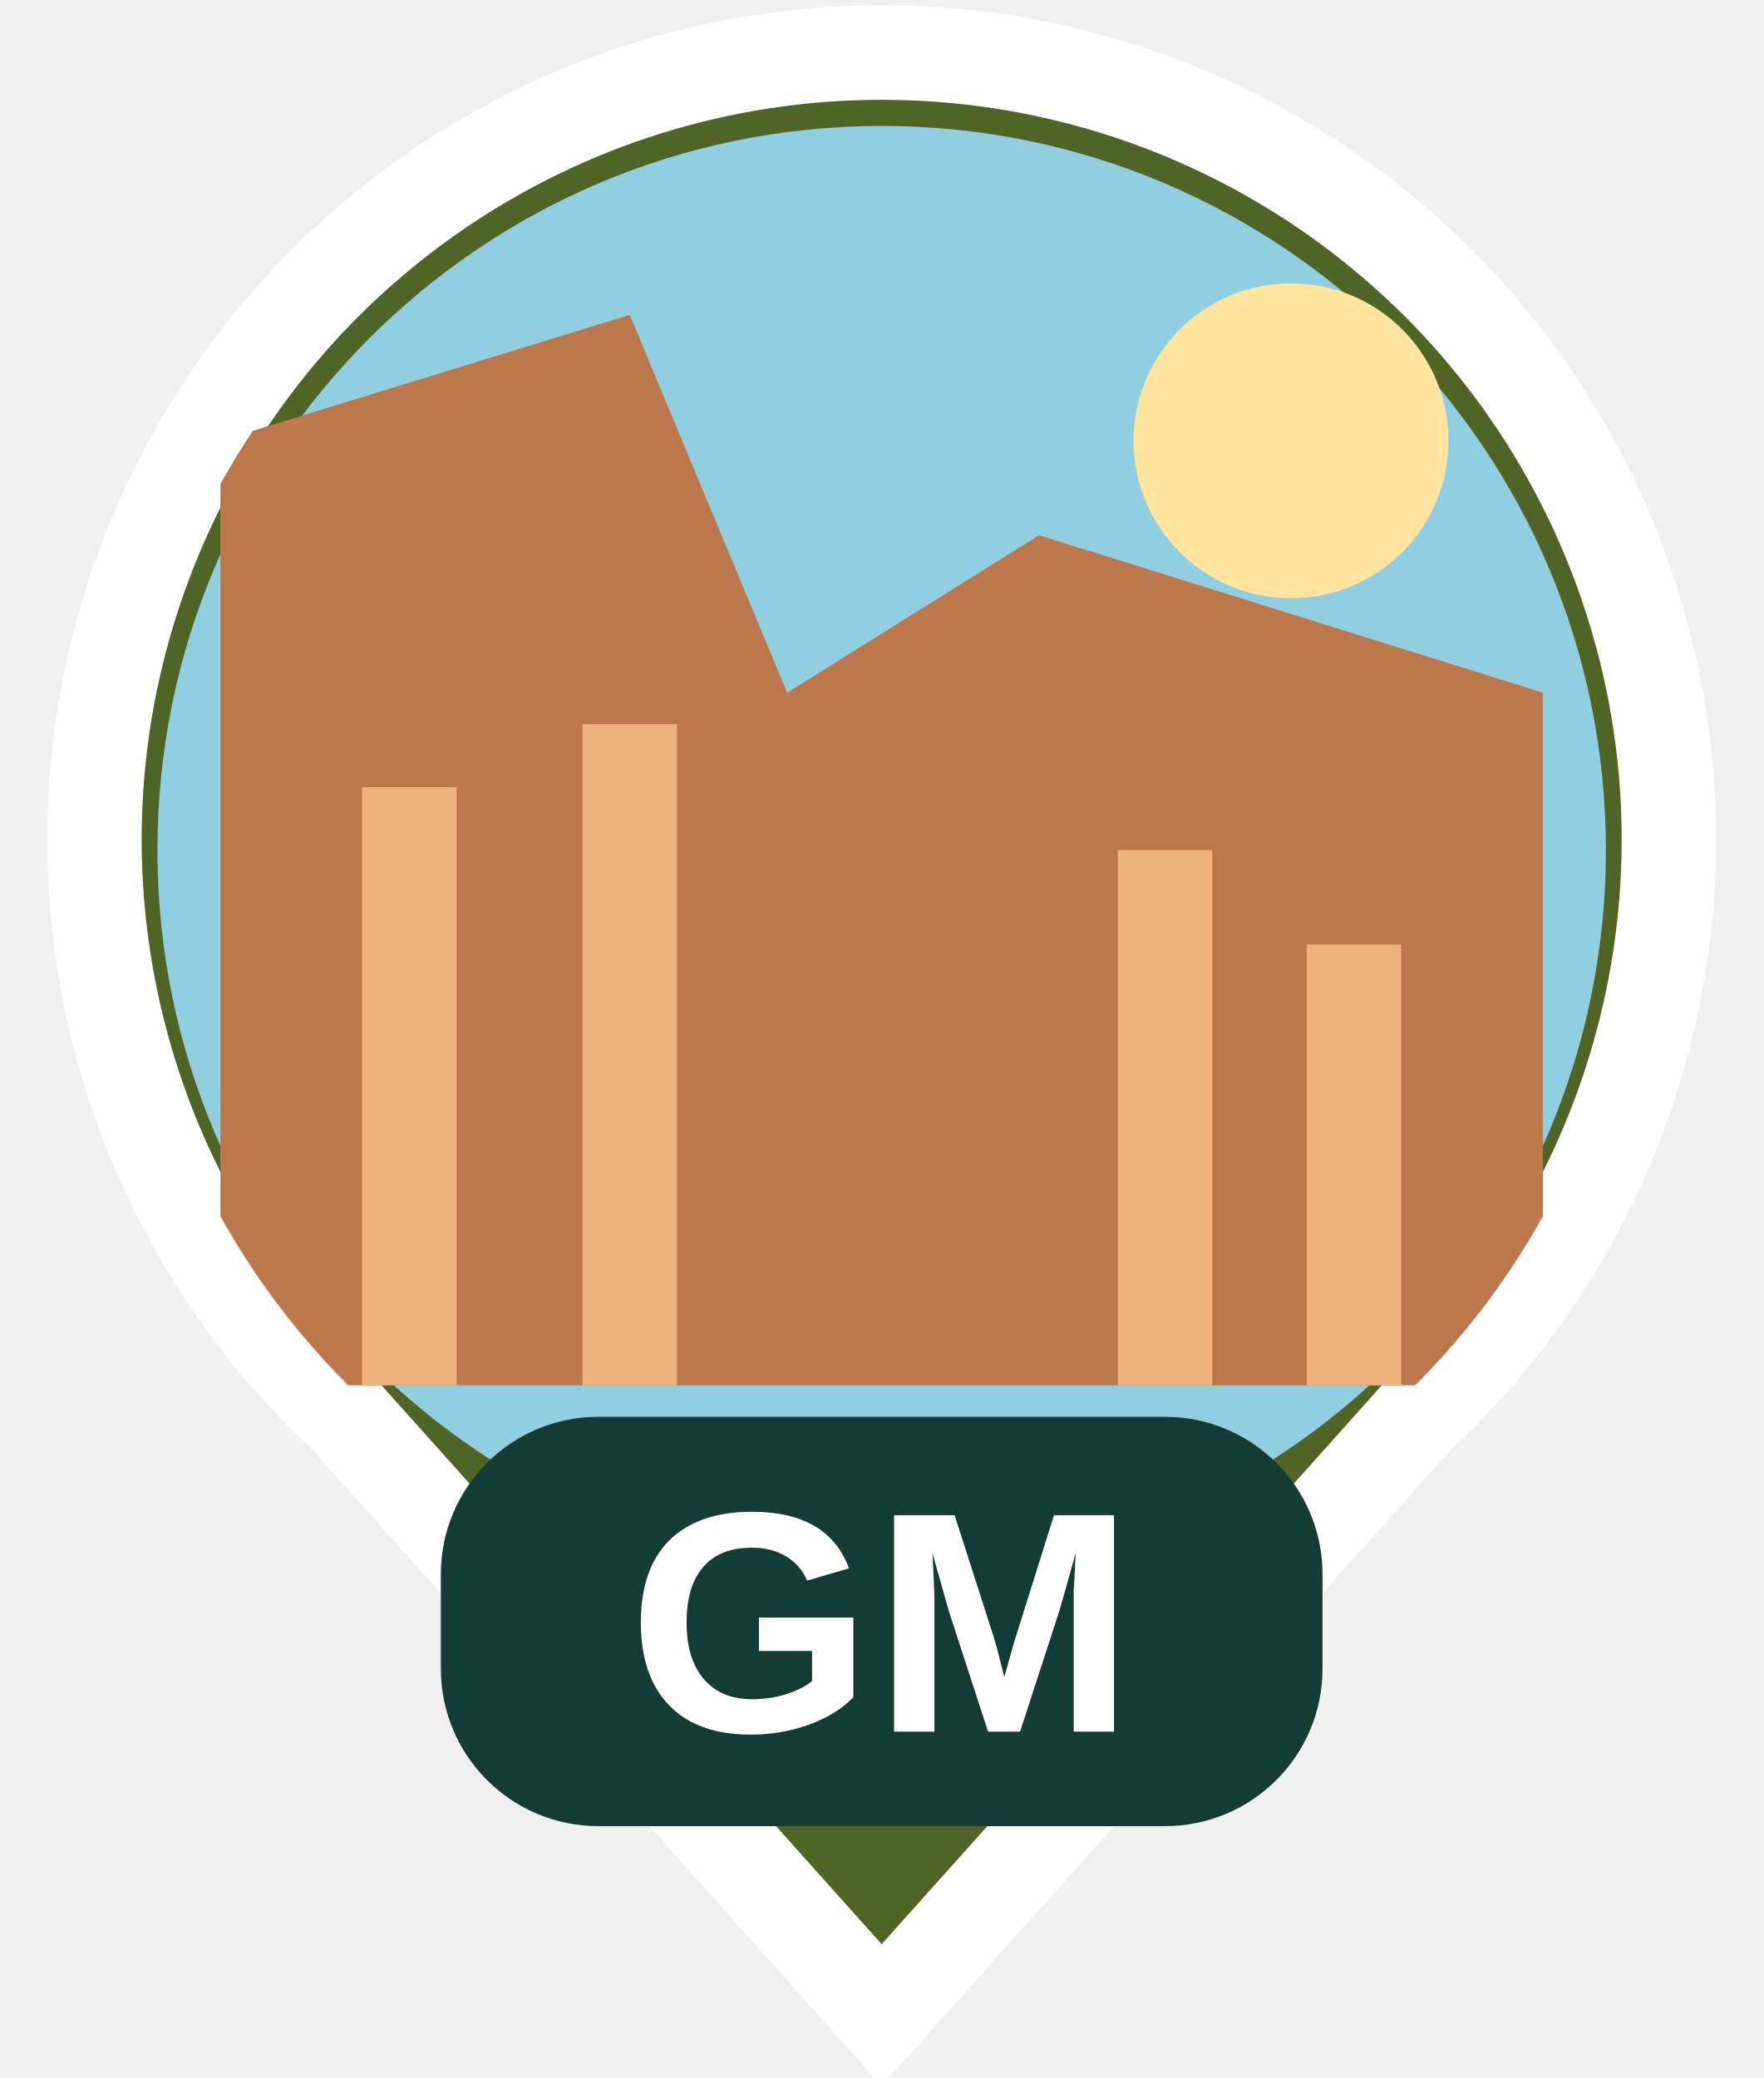
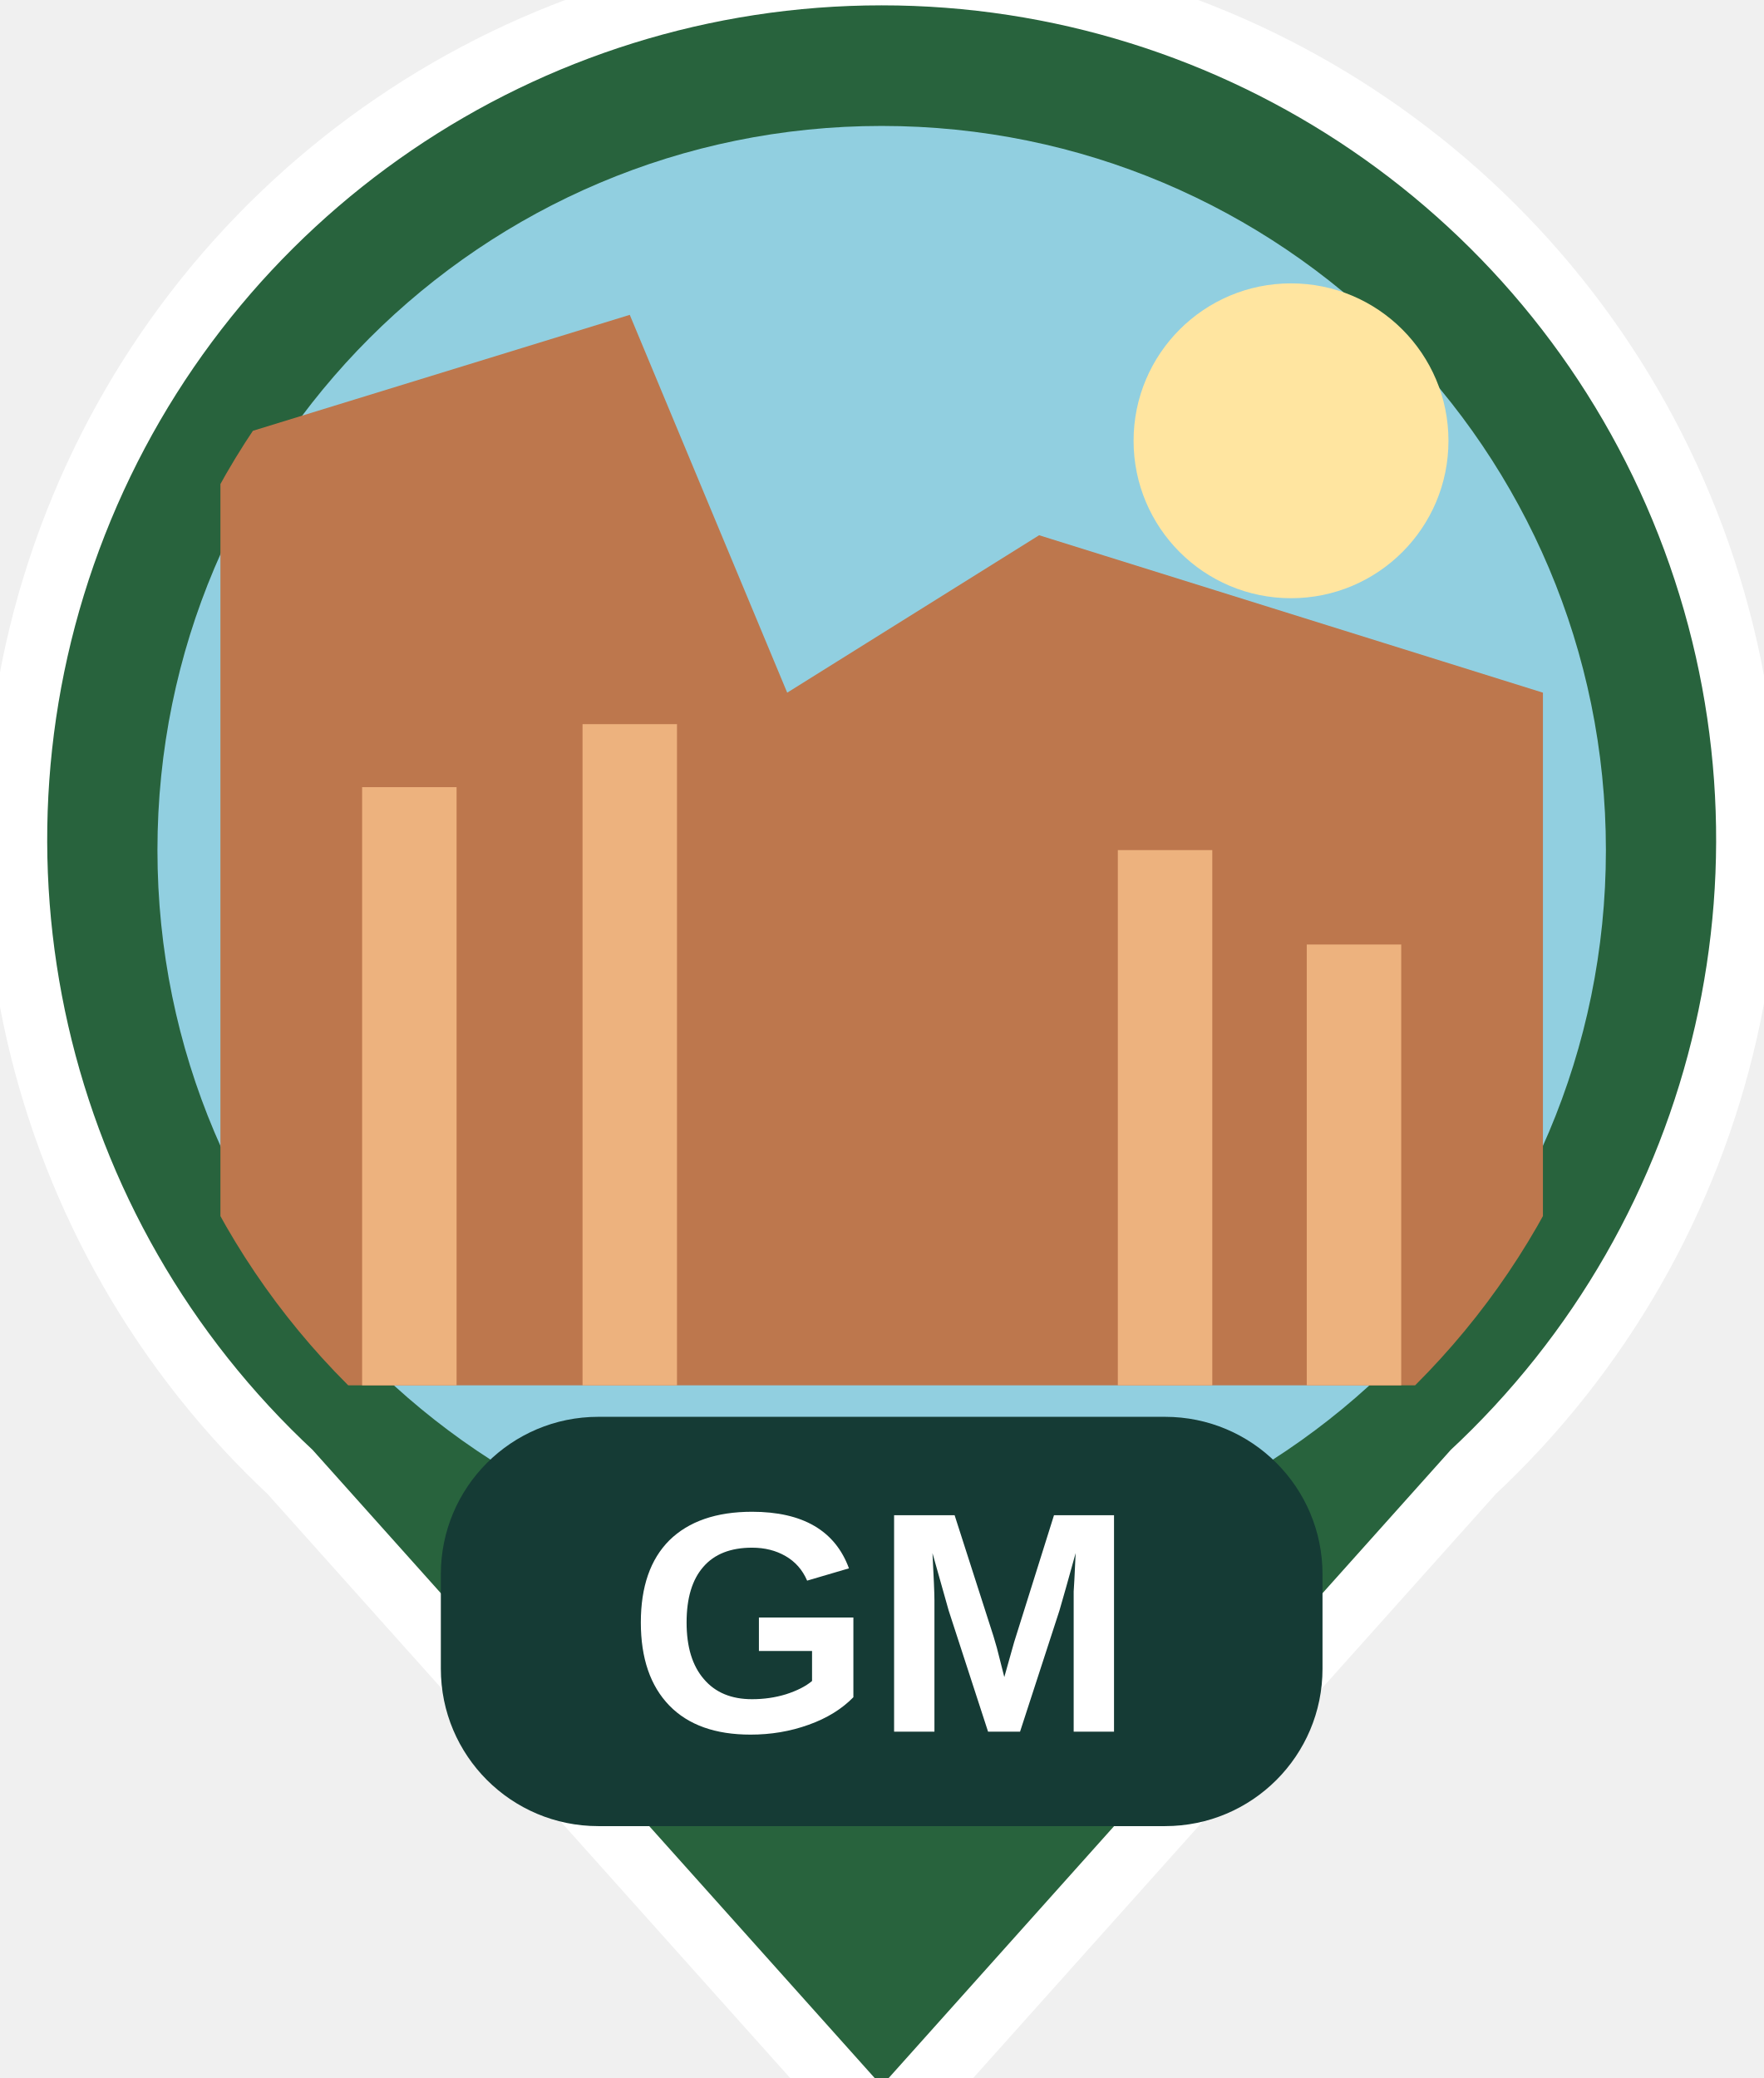
<svg xmlns="http://www.w3.org/2000/svg" viewBox="0 0 56 66">
  <defs>
    <clipPath id="scene">
      <circle cx="28" cy="27" r="24" />
    </clipPath>
  </defs>
-   <path d="M28 64 11 45A25 25 0 1 1 45 45Z" fill="hsl(79,45%,27%)" stroke="white" stroke-width="3" />
+   <path d="M28 64 11 45A25 25 0 1 1 45 45Z" fill="hsl(79,45%,27%)" stroke="white" stroke-width="7" />
+   <path d="M28 64 11 45A25 25 0 1 1 45 45Z" fill="#28633d" stroke="#28633d" stroke-width="3" />
  <g clip-path="url(#scene)">
    <circle cx="28" cy="27" r="23" fill="#91cfe0" />
    <circle cx="41" cy="14" r="5" fill="#ffe5a0" />
    <path d="M7 44V14l13-4 5 12 8-5 16 5v22Z" fill="#bd774d" />
    <path d="M13 44V25m7 19V23m17 21V27m6 17V30" stroke="#edb27e" stroke-width="3" />
  </g>
  <rect x="14" y="45" width="28" height="13" rx="5" fill="#153b35" />
  <text x="28" y="55" text-anchor="middle" font-family="Arial,sans-serif" font-size="10" font-weight="bold" fill="white">GM</text>
</svg>
